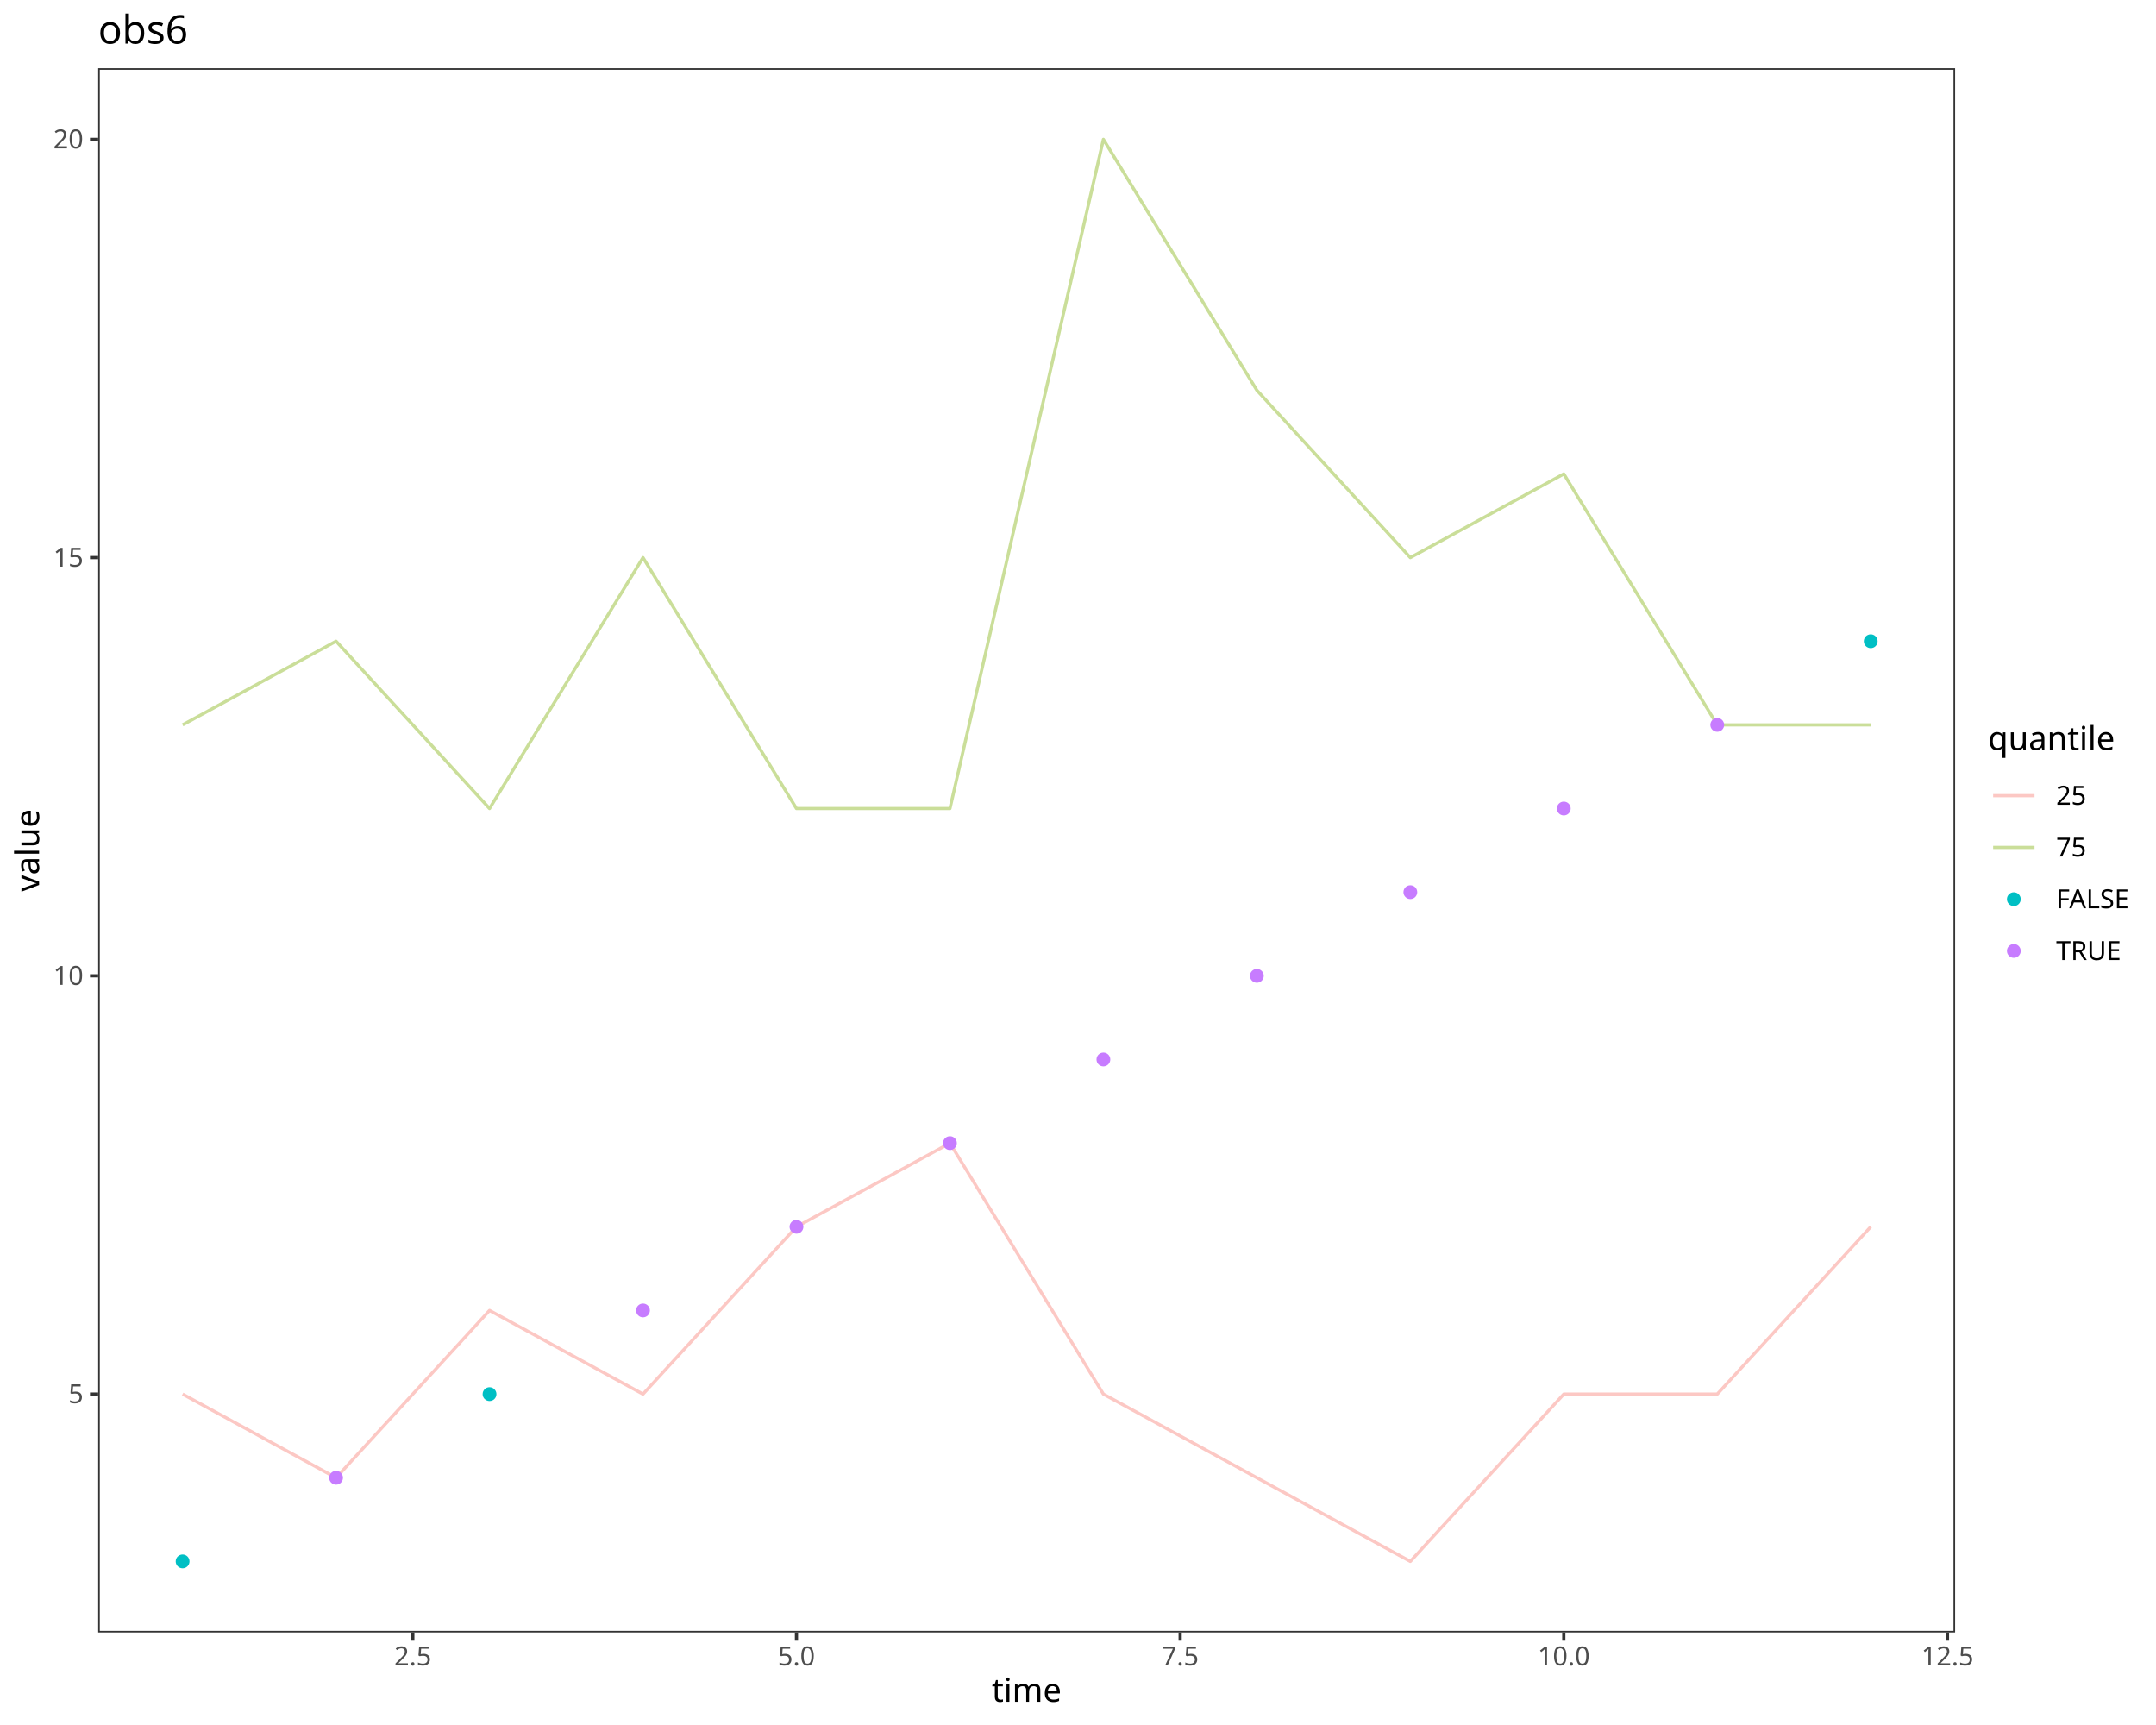
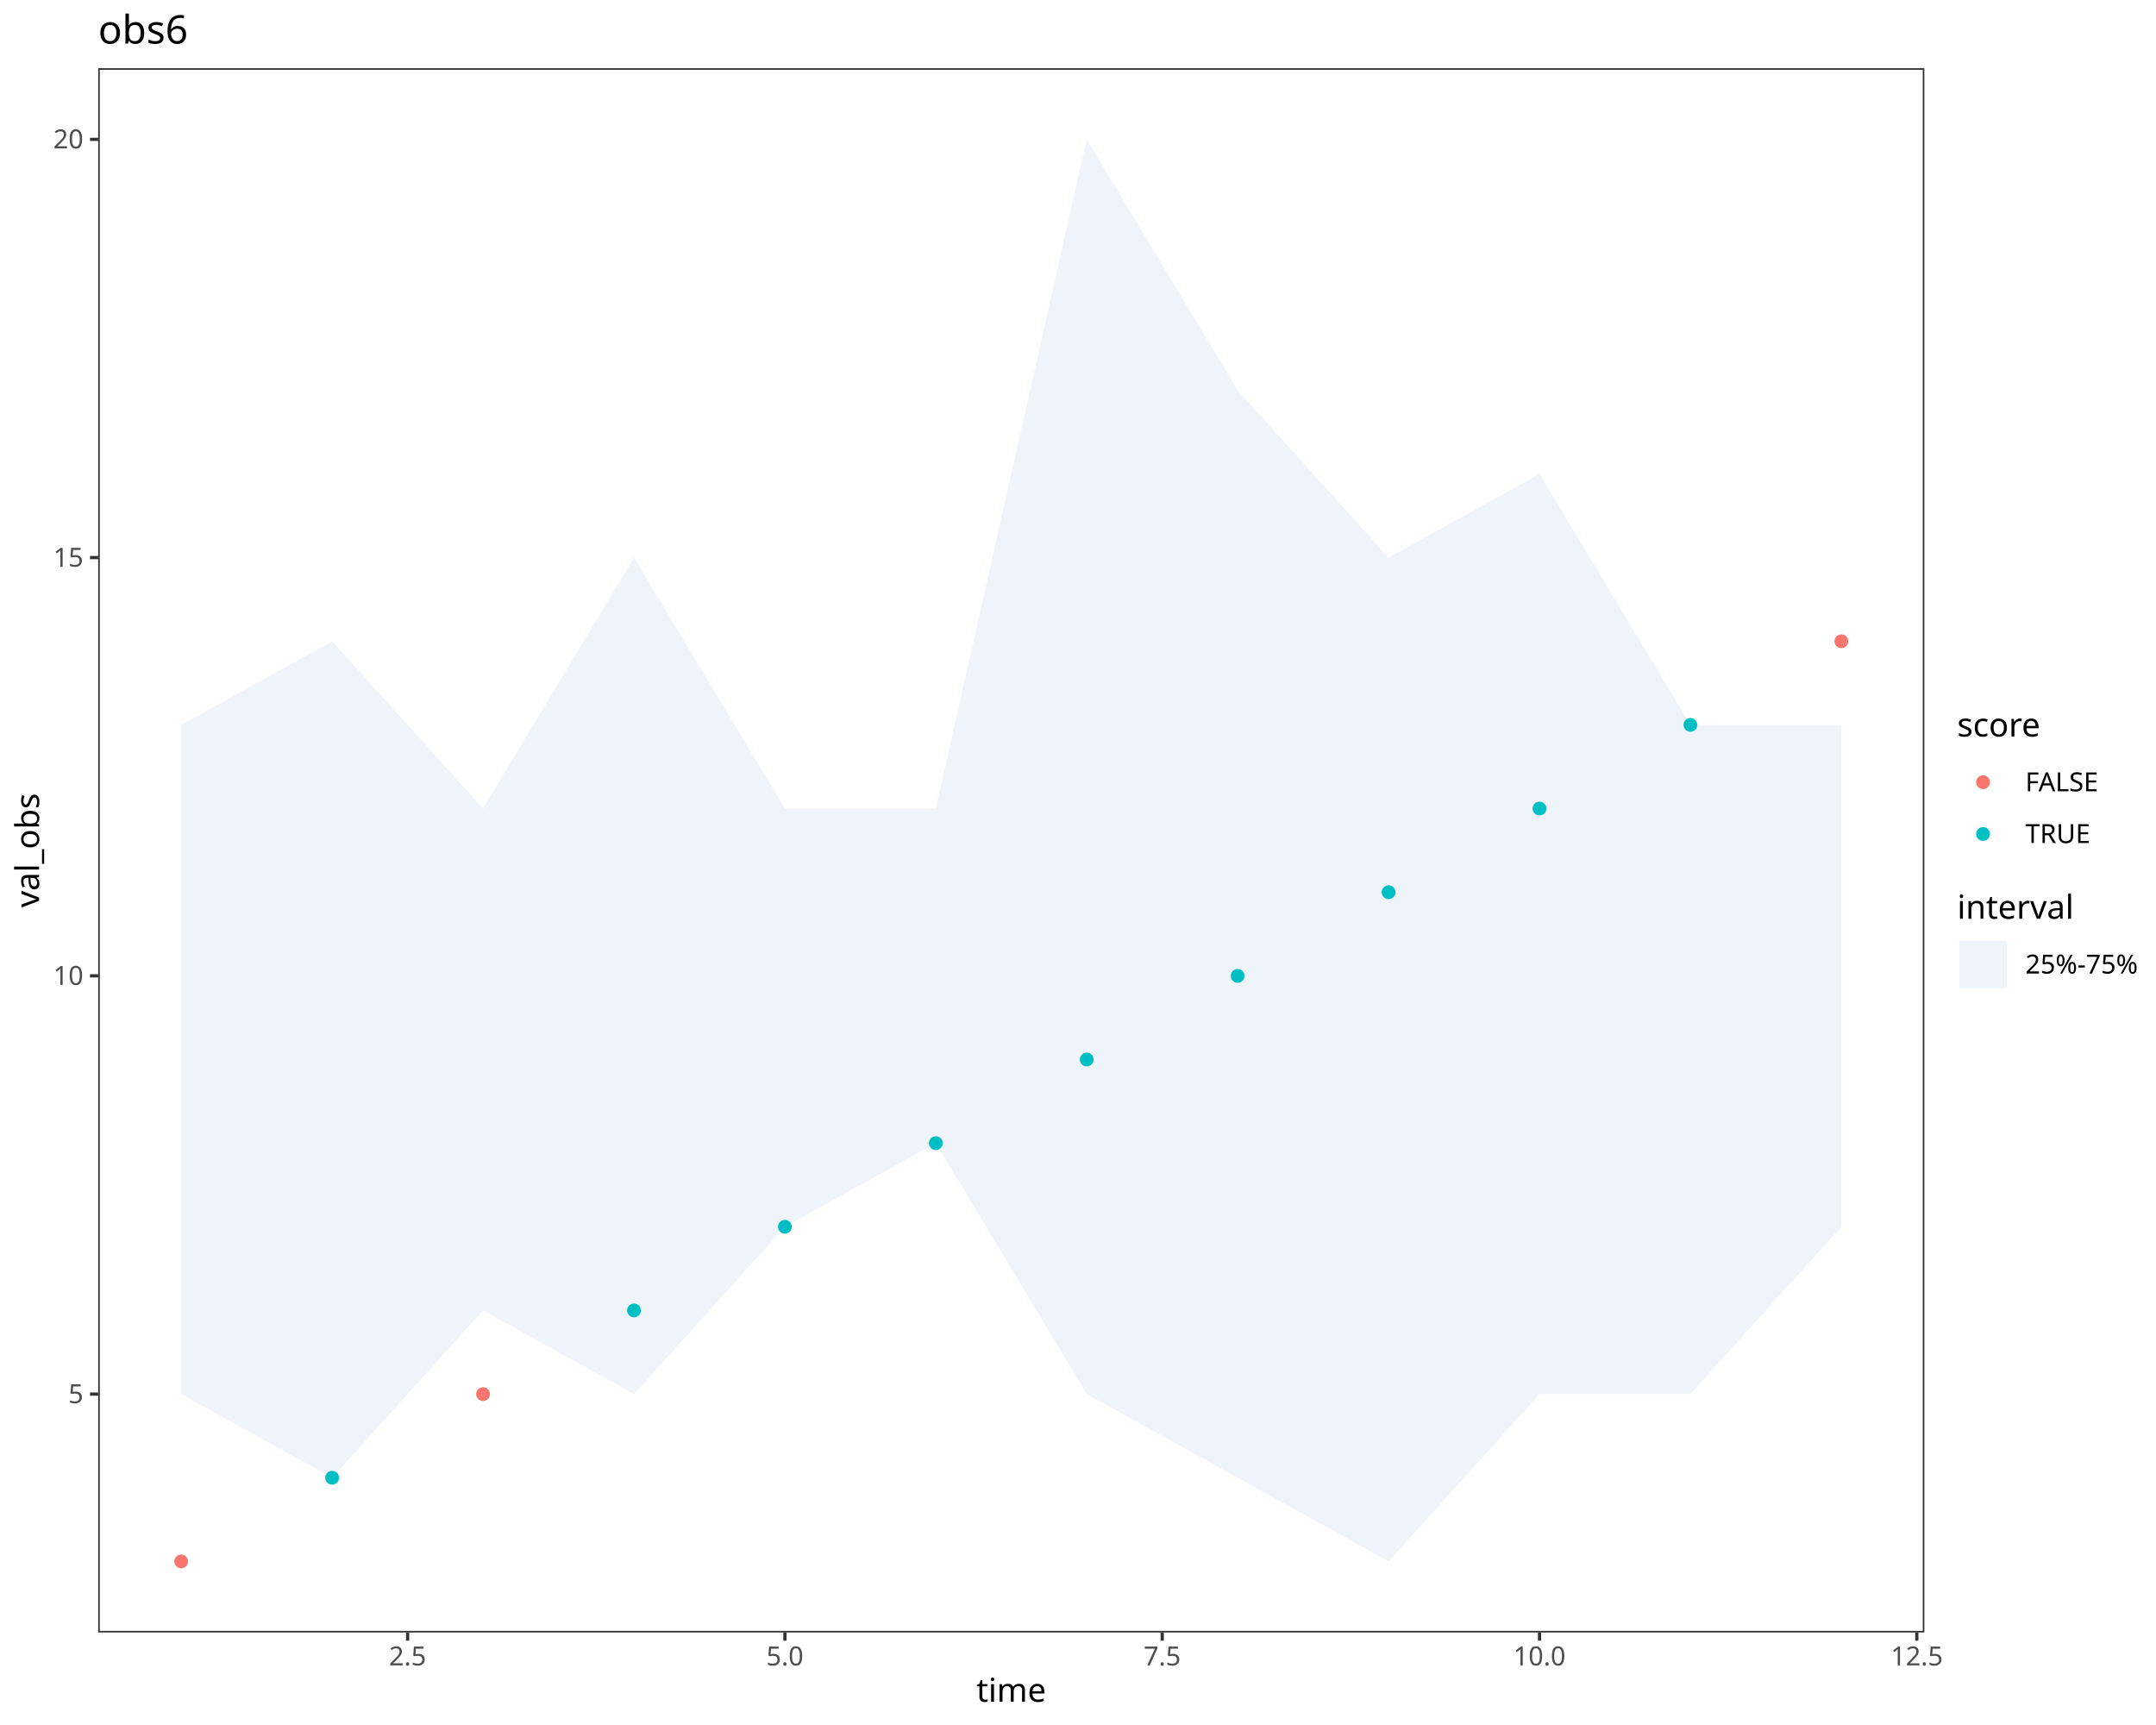
<svg xmlns="http://www.w3.org/2000/svg" class="svglite" data-engine-version="2.0" width="720.00pt" height="576.00pt" viewBox="0 0 720.00 576.00">
  <defs>
    <style type="text/css">
    .svglite line, .svglite polyline, .svglite polygon, .svglite path, .svglite rect, .svglite circle {
      fill: none;
      stroke: #000000;
      stroke-linecap: round;
      stroke-linejoin: round;
      stroke-miterlimit: 10.00;
    }
  </style>
  </defs>
  <rect width="100%" height="100%" style="stroke: none; fill: #FFFFFF;" />
  <defs>
    <clipPath id="cpMC4wMHw3MjAuMDB8MC4wMHw1NzYuMDA=">
      <rect x="0.00" y="0.00" width="720.00" height="576.00" />
    </clipPath>
  </defs>
  <g clip-path="url(#cpMC4wMHw3MjAuMDB8MC4wMHw1NzYuMDA=)">
    <rect x="0.00" y="0.00" width="720.00" height="576.00" style="stroke-width: 1.07; stroke: #FFFFFF; fill: #FFFFFF;" />
  </g>
  <defs>
-     <clipPath id="cpMzIuNzl8NjUyLjkyfDIyLjc4fDU0NS4xMQ==">
-       <rect x="32.79" y="22.78" width="620.12" height="522.33" />
+     <clipPath id="cpMzIuNzl8NjQyLjY0fDIyLjc4fDU0NS4xMQ==">
+       <rect x="32.79" y="22.78" width="609.85" height="522.33" />
    </clipPath>
  </defs>
-   <g clip-path="url(#cpMzIuNzl8NjUyLjkyfDIyLjc4fDU0NS4xMQ==)">
-     <rect x="32.79" y="22.78" width="620.12" height="522.33" style="stroke-width: 1.07; stroke: none; fill: #FFFFFF;" />
-     <polyline points="60.98,465.51 112.23,493.44 163.48,437.57 214.73,465.51 265.98,409.64 317.23,381.71 368.48,465.51 419.73,493.44 470.98,521.37 522.23,465.51 573.48,465.51 624.73,409.64 " style="stroke-width: 1.07; stroke: #F8766D; stroke-opacity: 0.40; stroke-linecap: butt;" />
-     <polyline points="60.98,242.05 112.23,214.12 163.48,269.98 214.73,186.19 265.98,269.98 317.23,269.98 368.48,46.53 419.73,130.32 470.98,186.19 522.23,158.25 573.48,242.05 624.73,242.05 " style="stroke-width: 1.07; stroke: #7CAE00; stroke-opacity: 0.40; stroke-linecap: butt;" />
-     <circle cx="60.98" cy="521.37" r="1.95" style="stroke-width: 0.71; stroke: #00BFC4; fill: #00BFC4;" />
-     <circle cx="112.23" cy="493.44" r="1.95" style="stroke-width: 0.71; stroke: #C77CFF; fill: #C77CFF;" />
-     <circle cx="163.48" cy="465.51" r="1.95" style="stroke-width: 0.71; stroke: #00BFC4; fill: #00BFC4;" />
-     <circle cx="214.73" cy="437.57" r="1.95" style="stroke-width: 0.71; stroke: #C77CFF; fill: #C77CFF;" />
-     <circle cx="265.98" cy="409.64" r="1.95" style="stroke-width: 0.71; stroke: #C77CFF; fill: #C77CFF;" />
-     <circle cx="317.23" cy="381.71" r="1.95" style="stroke-width: 0.71; stroke: #C77CFF; fill: #C77CFF;" />
-     <circle cx="368.48" cy="353.78" r="1.95" style="stroke-width: 0.71; stroke: #C77CFF; fill: #C77CFF;" />
-     <circle cx="419.73" cy="325.85" r="1.95" style="stroke-width: 0.71; stroke: #C77CFF; fill: #C77CFF;" />
-     <circle cx="470.98" cy="297.91" r="1.95" style="stroke-width: 0.71; stroke: #C77CFF; fill: #C77CFF;" />
-     <circle cx="522.23" cy="269.98" r="1.95" style="stroke-width: 0.71; stroke: #C77CFF; fill: #C77CFF;" />
-     <circle cx="573.48" cy="242.05" r="1.95" style="stroke-width: 0.71; stroke: #C77CFF; fill: #C77CFF;" />
-     <circle cx="624.73" cy="214.12" r="1.95" style="stroke-width: 0.71; stroke: #00BFC4; fill: #00BFC4;" />
-     <rect x="32.79" y="22.78" width="620.12" height="522.33" style="stroke-width: 1.07; stroke: #333333;" />
+   <g clip-path="url(#cpMzIuNzl8NjQyLjY0fDIyLjc4fDU0NS4xMQ==)">
+     <rect x="32.79" y="22.78" width="609.85" height="522.33" style="stroke-width: 1.07; stroke: none; fill: #FFFFFF;" />
+     <polygon points="60.51,242.05 110.91,214.12 161.32,269.98 211.72,186.19 262.12,269.98 312.52,269.98 362.92,46.53 413.32,130.32 463.72,186.19 514.12,158.25 564.52,242.05 614.92,242.05 614.92,409.64 564.52,465.51 514.12,465.51 463.72,521.37 413.32,493.44 362.92,465.51 312.52,381.71 262.12,409.64 211.72,465.51 161.32,437.57 110.91,493.44 60.51,465.51 " style="stroke-width: 0.00; stroke: none; stroke-linecap: butt; fill: #DEEBF7; fill-opacity: 0.50;" />
+     <polyline points="60.51,242.05 110.91,214.12 161.32,269.98 211.72,186.19 262.12,269.98 312.52,269.98 362.92,46.53 413.32,130.32 463.72,186.19 514.12,158.25 564.52,242.05 614.92,242.05 " style="stroke-width: 1.07; stroke: none; stroke-linecap: butt;" />
+     <polyline points="614.92,409.64 564.52,465.51 514.12,465.51 463.72,521.37 413.32,493.44 362.92,465.51 312.52,381.71 262.12,409.64 211.72,465.51 161.32,437.57 110.91,493.44 60.51,465.51 " style="stroke-width: 1.07; stroke: none; stroke-linecap: butt;" />
+     <circle cx="60.51" cy="521.37" r="1.95" style="stroke-width: 0.71; stroke: #F8766D; fill: #F8766D;" />
+     <circle cx="110.91" cy="493.44" r="1.95" style="stroke-width: 0.71; stroke: #00BFC4; fill: #00BFC4;" />
+     <circle cx="161.32" cy="465.51" r="1.95" style="stroke-width: 0.71; stroke: #F8766D; fill: #F8766D;" />
+     <circle cx="211.72" cy="437.57" r="1.95" style="stroke-width: 0.71; stroke: #00BFC4; fill: #00BFC4;" />
+     <circle cx="262.12" cy="409.64" r="1.95" style="stroke-width: 0.71; stroke: #00BFC4; fill: #00BFC4;" />
+     <circle cx="312.52" cy="381.71" r="1.95" style="stroke-width: 0.71; stroke: #00BFC4; fill: #00BFC4;" />
+     <circle cx="362.92" cy="353.78" r="1.95" style="stroke-width: 0.71; stroke: #00BFC4; fill: #00BFC4;" />
+     <circle cx="413.32" cy="325.85" r="1.95" style="stroke-width: 0.71; stroke: #00BFC4; fill: #00BFC4;" />
+     <circle cx="463.72" cy="297.91" r="1.95" style="stroke-width: 0.71; stroke: #00BFC4; fill: #00BFC4;" />
+     <circle cx="514.12" cy="269.98" r="1.95" style="stroke-width: 0.71; stroke: #00BFC4; fill: #00BFC4;" />
+     <circle cx="564.52" cy="242.05" r="1.95" style="stroke-width: 0.71; stroke: #00BFC4; fill: #00BFC4;" />
+     <circle cx="614.92" cy="214.12" r="1.95" style="stroke-width: 0.71; stroke: #F8766D; fill: #F8766D;" />
+     <rect x="32.79" y="22.78" width="609.85" height="522.33" style="stroke-width: 1.07; stroke: #333333;" />
  </g>
  <g clip-path="url(#cpMC4wMHw3MjAuMDB8MC4wMHw1NzYuMDA=)">
    <text x="27.86" y="468.53" text-anchor="end" style="font-size: 8.80px; fill: #4D4D4D; font-family: sans;" textLength="4.89px" lengthAdjust="spacingAndGlyphs">5</text>
    <text x="27.86" y="328.87" text-anchor="end" style="font-size: 8.80px; fill: #4D4D4D; font-family: sans;" textLength="9.79px" lengthAdjust="spacingAndGlyphs">10</text>
    <text x="27.86" y="189.21" text-anchor="end" style="font-size: 8.80px; fill: #4D4D4D; font-family: sans;" textLength="9.79px" lengthAdjust="spacingAndGlyphs">15</text>
    <text x="27.86" y="49.55" text-anchor="end" style="font-size: 8.80px; fill: #4D4D4D; font-family: sans;" textLength="9.79px" lengthAdjust="spacingAndGlyphs">20</text>
    <polyline points="30.05,465.51 32.79,465.51 " style="stroke-width: 1.07; stroke: #333333; stroke-linecap: butt;" />
    <polyline points="30.05,325.85 32.79,325.85 " style="stroke-width: 1.07; stroke: #333333; stroke-linecap: butt;" />
    <polyline points="30.05,186.19 32.79,186.19 " style="stroke-width: 1.07; stroke: #333333; stroke-linecap: butt;" />
    <polyline points="30.05,46.53 32.79,46.53 " style="stroke-width: 1.07; stroke: #333333; stroke-linecap: butt;" />
-     <polyline points="137.86,547.85 137.86,545.11 " style="stroke-width: 1.07; stroke: #333333; stroke-linecap: butt;" />
-     <polyline points="265.98,547.85 265.98,545.11 " style="stroke-width: 1.07; stroke: #333333; stroke-linecap: butt;" />
-     <polyline points="394.11,547.85 394.11,545.11 " style="stroke-width: 1.07; stroke: #333333; stroke-linecap: butt;" />
-     <polyline points="522.23,547.85 522.23,545.11 " style="stroke-width: 1.07; stroke: #333333; stroke-linecap: butt;" />
-     <polyline points="650.36,547.85 650.36,545.11 " style="stroke-width: 1.07; stroke: #333333; stroke-linecap: butt;" />
-     <text x="137.86" y="556.10" text-anchor="middle" style="font-size: 8.80px; fill: #4D4D4D; font-family: sans;" textLength="12.23px" lengthAdjust="spacingAndGlyphs">2.5</text>
-     <text x="265.98" y="556.10" text-anchor="middle" style="font-size: 8.80px; fill: #4D4D4D; font-family: sans;" textLength="12.23px" lengthAdjust="spacingAndGlyphs">5.0</text>
-     <text x="394.11" y="556.10" text-anchor="middle" style="font-size: 8.80px; fill: #4D4D4D; font-family: sans;" textLength="12.23px" lengthAdjust="spacingAndGlyphs">7.5</text>
-     <text x="522.23" y="556.10" text-anchor="middle" style="font-size: 8.80px; fill: #4D4D4D; font-family: sans;" textLength="17.13px" lengthAdjust="spacingAndGlyphs">10.0</text>
-     <text x="650.36" y="556.10" text-anchor="middle" style="font-size: 8.80px; fill: #4D4D4D; font-family: sans;" textLength="17.13px" lengthAdjust="spacingAndGlyphs">12.5</text>
-     <text x="342.86" y="568.24" text-anchor="middle" style="font-size: 11.00px; font-family: sans;" textLength="20.78px" lengthAdjust="spacingAndGlyphs">time</text>
-     <text transform="translate(13.05,283.95) rotate(-90)" text-anchor="middle" style="font-size: 11.00px; font-family: sans;" textLength="26.30px" lengthAdjust="spacingAndGlyphs">value</text>
-     <rect x="663.88" y="241.72" width="50.64" height="84.45" style="stroke-width: 1.07; stroke: none; fill: #FFFFFF;" />
-     <text x="663.88" y="250.43" style="font-size: 11.00px; font-family: sans;" textLength="38.53px" lengthAdjust="spacingAndGlyphs">quantile</text>
-     <rect x="663.88" y="257.05" width="17.28" height="17.28" style="stroke-width: 1.07; stroke: none; fill: #FFFFFF;" />
-     <line x1="665.61" y1="265.69" x2="679.43" y2="265.69" style="stroke-width: 1.07; stroke: #F8766D; stroke-opacity: 0.40; stroke-linecap: butt;" />
-     <rect x="663.88" y="274.33" width="17.28" height="17.28" style="stroke-width: 1.07; stroke: none; fill: #FFFFFF;" />
-     <line x1="665.61" y1="282.97" x2="679.43" y2="282.97" style="stroke-width: 1.07; stroke: #7CAE00; stroke-opacity: 0.40; stroke-linecap: butt;" />
-     <rect x="663.88" y="291.61" width="17.28" height="17.28" style="stroke-width: 1.07; stroke: none; fill: #FFFFFF;" />
-     <circle cx="672.52" cy="300.25" r="1.95" style="stroke-width: 0.71; stroke: #00BFC4; fill: #00BFC4;" />
-     <rect x="663.88" y="308.89" width="17.28" height="17.28" style="stroke-width: 1.07; stroke: none; fill: #FFFFFF;" />
-     <circle cx="672.52" cy="317.53" r="1.95" style="stroke-width: 0.71; stroke: #C77CFF; fill: #C77CFF;" />
-     <text x="686.64" y="268.72" style="font-size: 8.80px; font-family: sans;" textLength="9.79px" lengthAdjust="spacingAndGlyphs">25</text>
-     <text x="686.64" y="286.00" style="font-size: 8.80px; font-family: sans;" textLength="9.79px" lengthAdjust="spacingAndGlyphs">75</text>
-     <text x="686.64" y="303.28" style="font-size: 8.80px; font-family: sans;" textLength="27.88px" lengthAdjust="spacingAndGlyphs">FALSE</text>
-     <text x="686.64" y="320.56" style="font-size: 8.80px; font-family: sans;" textLength="23.96px" lengthAdjust="spacingAndGlyphs">TRUE</text>
+     <polyline points="136.12,547.85 136.12,545.11 " style="stroke-width: 1.07; stroke: #333333; stroke-linecap: butt;" />
+     <polyline points="262.12,547.85 262.12,545.11 " style="stroke-width: 1.07; stroke: #333333; stroke-linecap: butt;" />
+     <polyline points="388.12,547.85 388.12,545.11 " style="stroke-width: 1.07; stroke: #333333; stroke-linecap: butt;" />
+     <polyline points="514.12,547.85 514.12,545.11 " style="stroke-width: 1.07; stroke: #333333; stroke-linecap: butt;" />
+     <polyline points="640.12,547.85 640.12,545.11 " style="stroke-width: 1.07; stroke: #333333; stroke-linecap: butt;" />
+     <text x="136.12" y="556.10" text-anchor="middle" style="font-size: 8.80px; fill: #4D4D4D; font-family: sans;" textLength="12.23px" lengthAdjust="spacingAndGlyphs">2.5</text>
+     <text x="262.12" y="556.10" text-anchor="middle" style="font-size: 8.80px; fill: #4D4D4D; font-family: sans;" textLength="12.23px" lengthAdjust="spacingAndGlyphs">5.0</text>
+     <text x="388.12" y="556.10" text-anchor="middle" style="font-size: 8.80px; fill: #4D4D4D; font-family: sans;" textLength="12.23px" lengthAdjust="spacingAndGlyphs">7.5</text>
+     <text x="514.12" y="556.10" text-anchor="middle" style="font-size: 8.80px; fill: #4D4D4D; font-family: sans;" textLength="17.13px" lengthAdjust="spacingAndGlyphs">10.0</text>
+     <text x="640.12" y="556.10" text-anchor="middle" style="font-size: 8.80px; fill: #4D4D4D; font-family: sans;" textLength="17.13px" lengthAdjust="spacingAndGlyphs">12.5</text>
+     <text x="337.72" y="568.24" text-anchor="middle" style="font-size: 11.00px; font-family: sans;" textLength="20.78px" lengthAdjust="spacingAndGlyphs">time</text>
+     <text transform="translate(13.05,283.95) rotate(-90)" text-anchor="middle" style="font-size: 11.00px; font-family: sans;" textLength="37.92px" lengthAdjust="spacingAndGlyphs">val_obs</text>
+     <rect x="653.60" y="237.22" width="50.64" height="49.89" style="stroke-width: 1.07; stroke: none; fill: #FFFFFF;" />
+     <text x="653.60" y="245.93" style="font-size: 11.00px; font-family: sans;" textLength="26.91px" lengthAdjust="spacingAndGlyphs">score</text>
+     <rect x="653.60" y="252.55" width="17.28" height="17.28" style="stroke-width: 1.07; stroke: none; fill: #FFFFFF;" />
+     <circle cx="662.24" cy="261.19" r="1.95" style="stroke-width: 0.71; stroke: #F8766D; fill: #F8766D;" />
+     <rect x="653.60" y="269.83" width="17.28" height="17.28" style="stroke-width: 1.07; stroke: none; fill: #FFFFFF;" />
+     <circle cx="662.24" cy="278.47" r="1.95" style="stroke-width: 0.71; stroke: #00BFC4; fill: #00BFC4;" />
+     <text x="676.36" y="264.22" style="font-size: 8.80px; font-family: sans;" textLength="27.88px" lengthAdjust="spacingAndGlyphs">FALSE</text>
+     <text x="676.36" y="281.50" style="font-size: 8.80px; font-family: sans;" textLength="23.96px" lengthAdjust="spacingAndGlyphs">TRUE</text>
+     <rect x="653.60" y="298.07" width="60.92" height="32.61" style="stroke-width: 1.07; stroke: none; fill: #FFFFFF;" />
+     <text x="653.60" y="306.78" style="font-size: 11.00px; font-family: sans;" textLength="35.46px" lengthAdjust="spacingAndGlyphs">interval</text>
+     <rect x="653.60" y="313.40" width="17.28" height="17.28" style="stroke-width: 1.07; stroke: none; fill: #FFFFFF;" />
+     <rect x="654.31" y="314.11" width="15.86" height="15.86" style="stroke-width: 1.07; stroke: none; stroke-linecap: butt; stroke-linejoin: miter; fill: #DEEBF7; fill-opacity: 0.50;" />
+     <text x="676.36" y="325.07" style="font-size: 8.80px; font-family: sans;" textLength="38.16px" lengthAdjust="spacingAndGlyphs">25%-75%</text>
    <text x="32.79" y="14.56" style="font-size: 13.20px; font-family: sans;" textLength="28.63px" lengthAdjust="spacingAndGlyphs">obs6</text>
  </g>
</svg>
